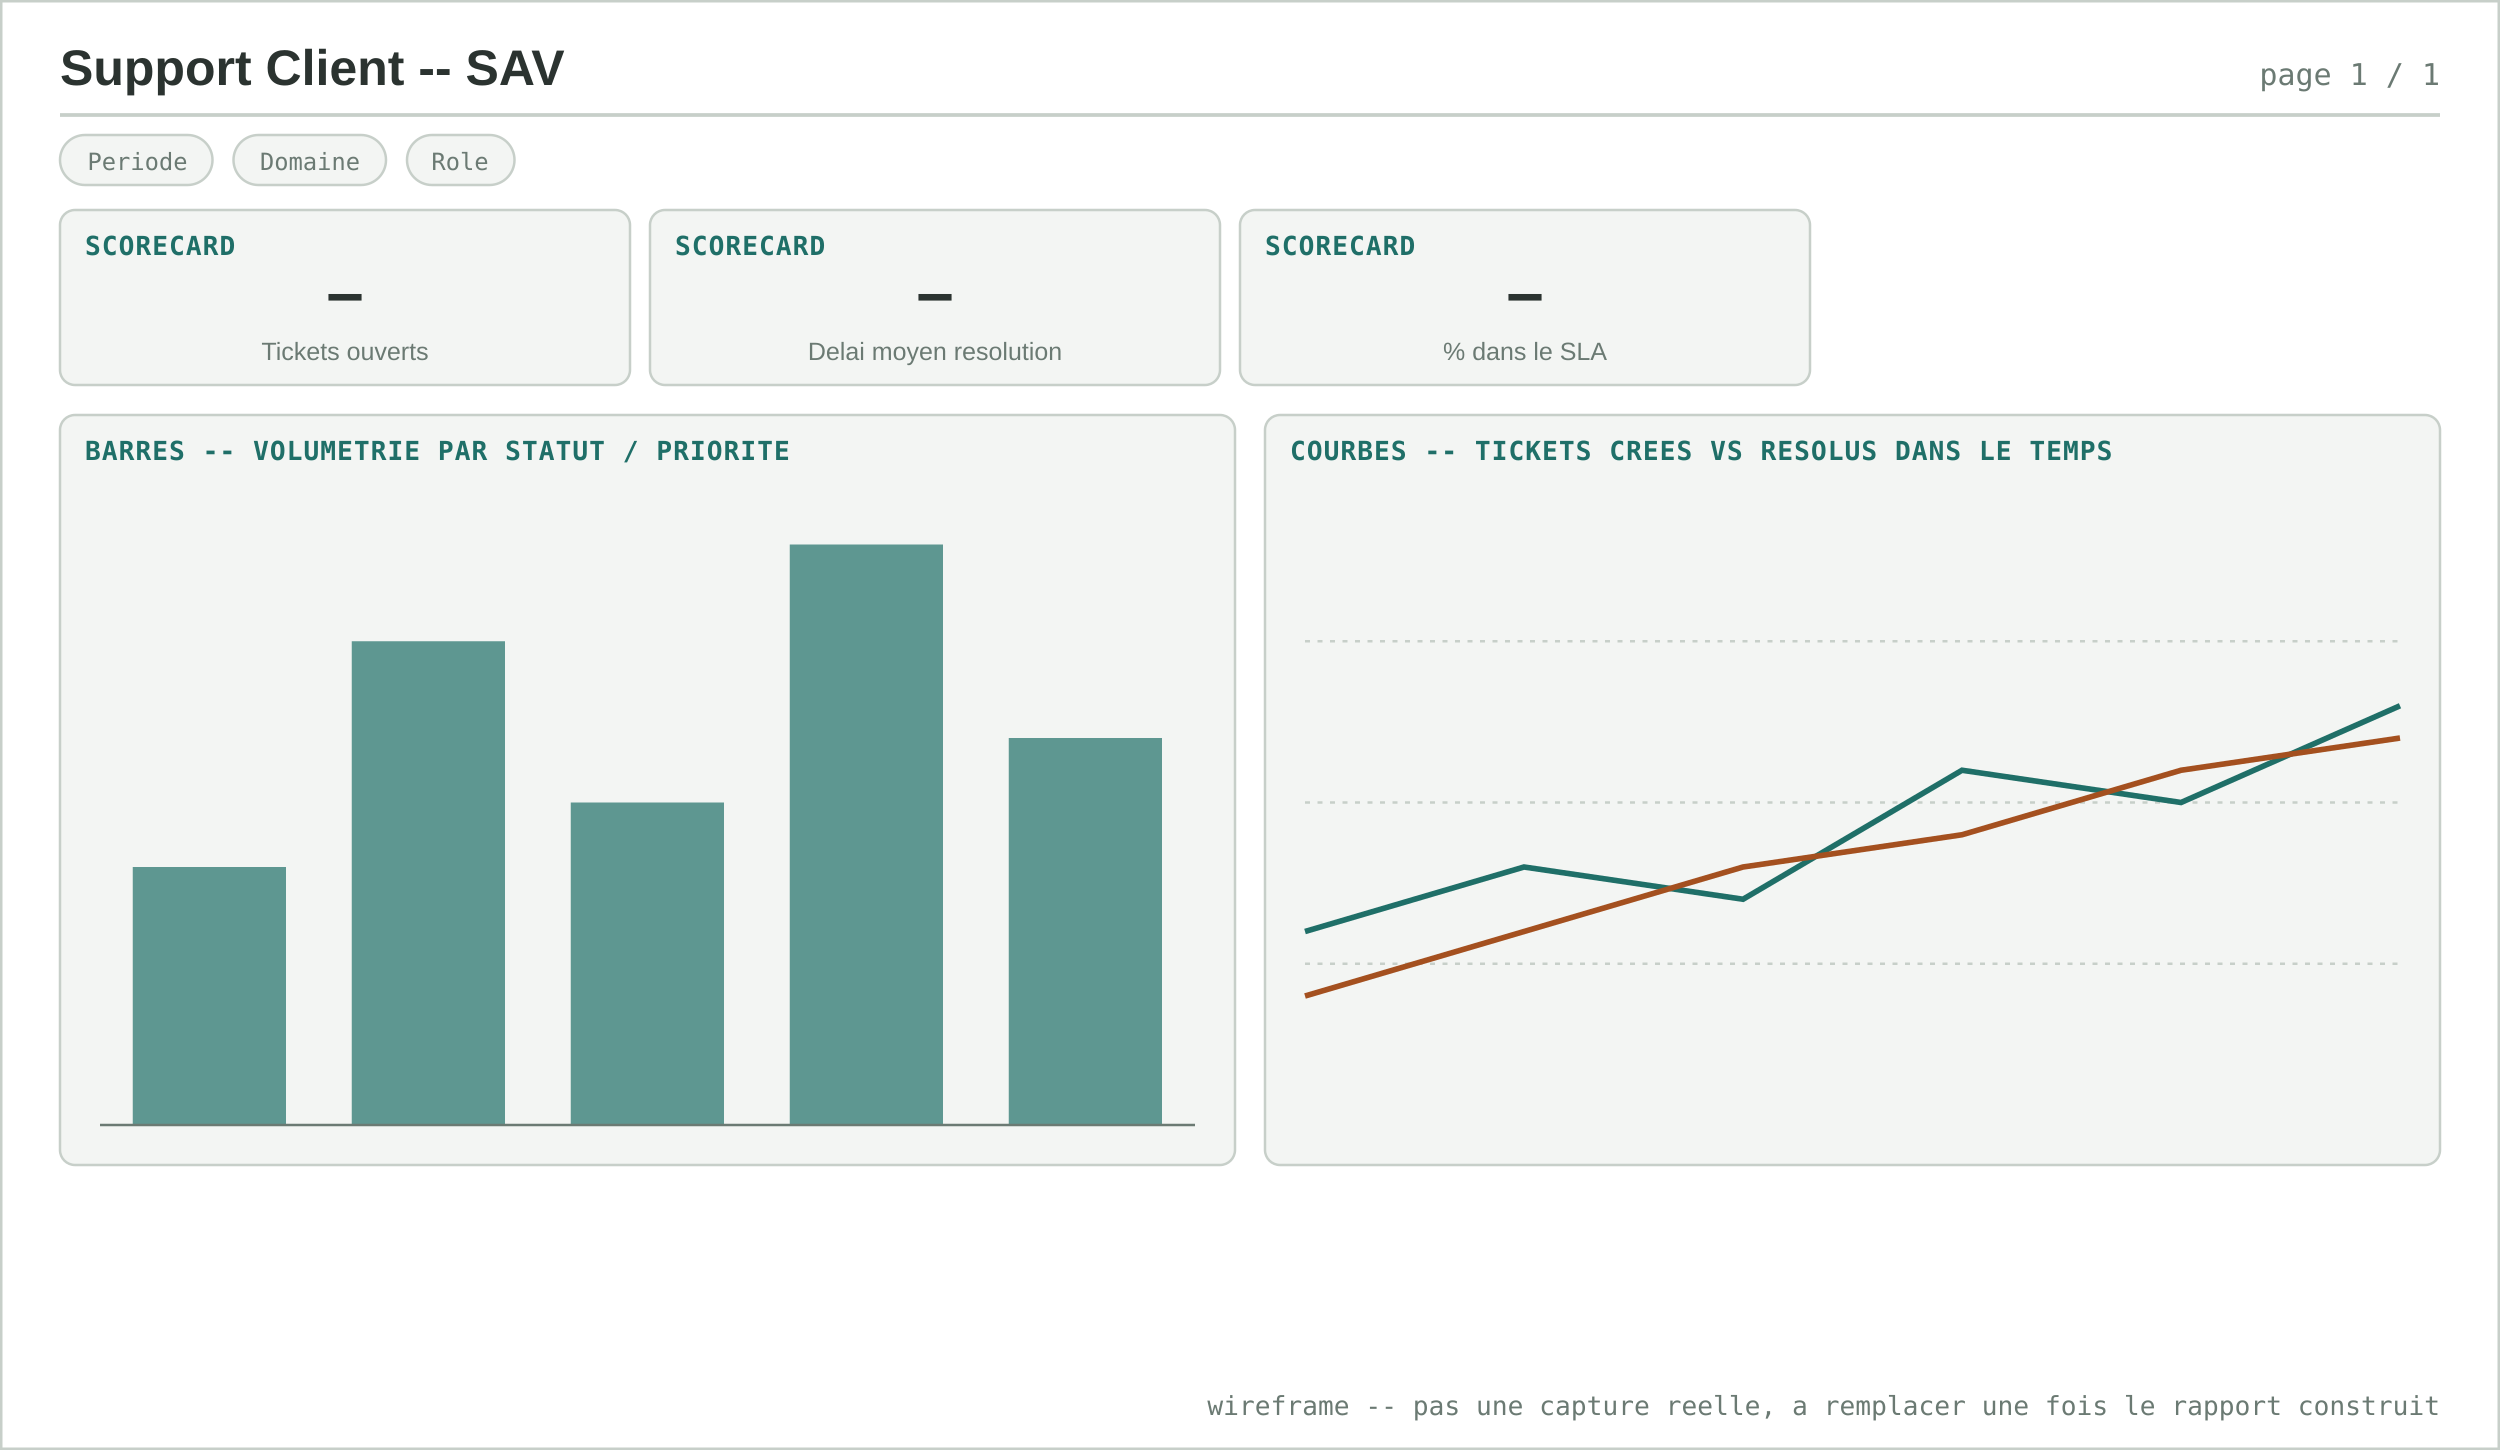
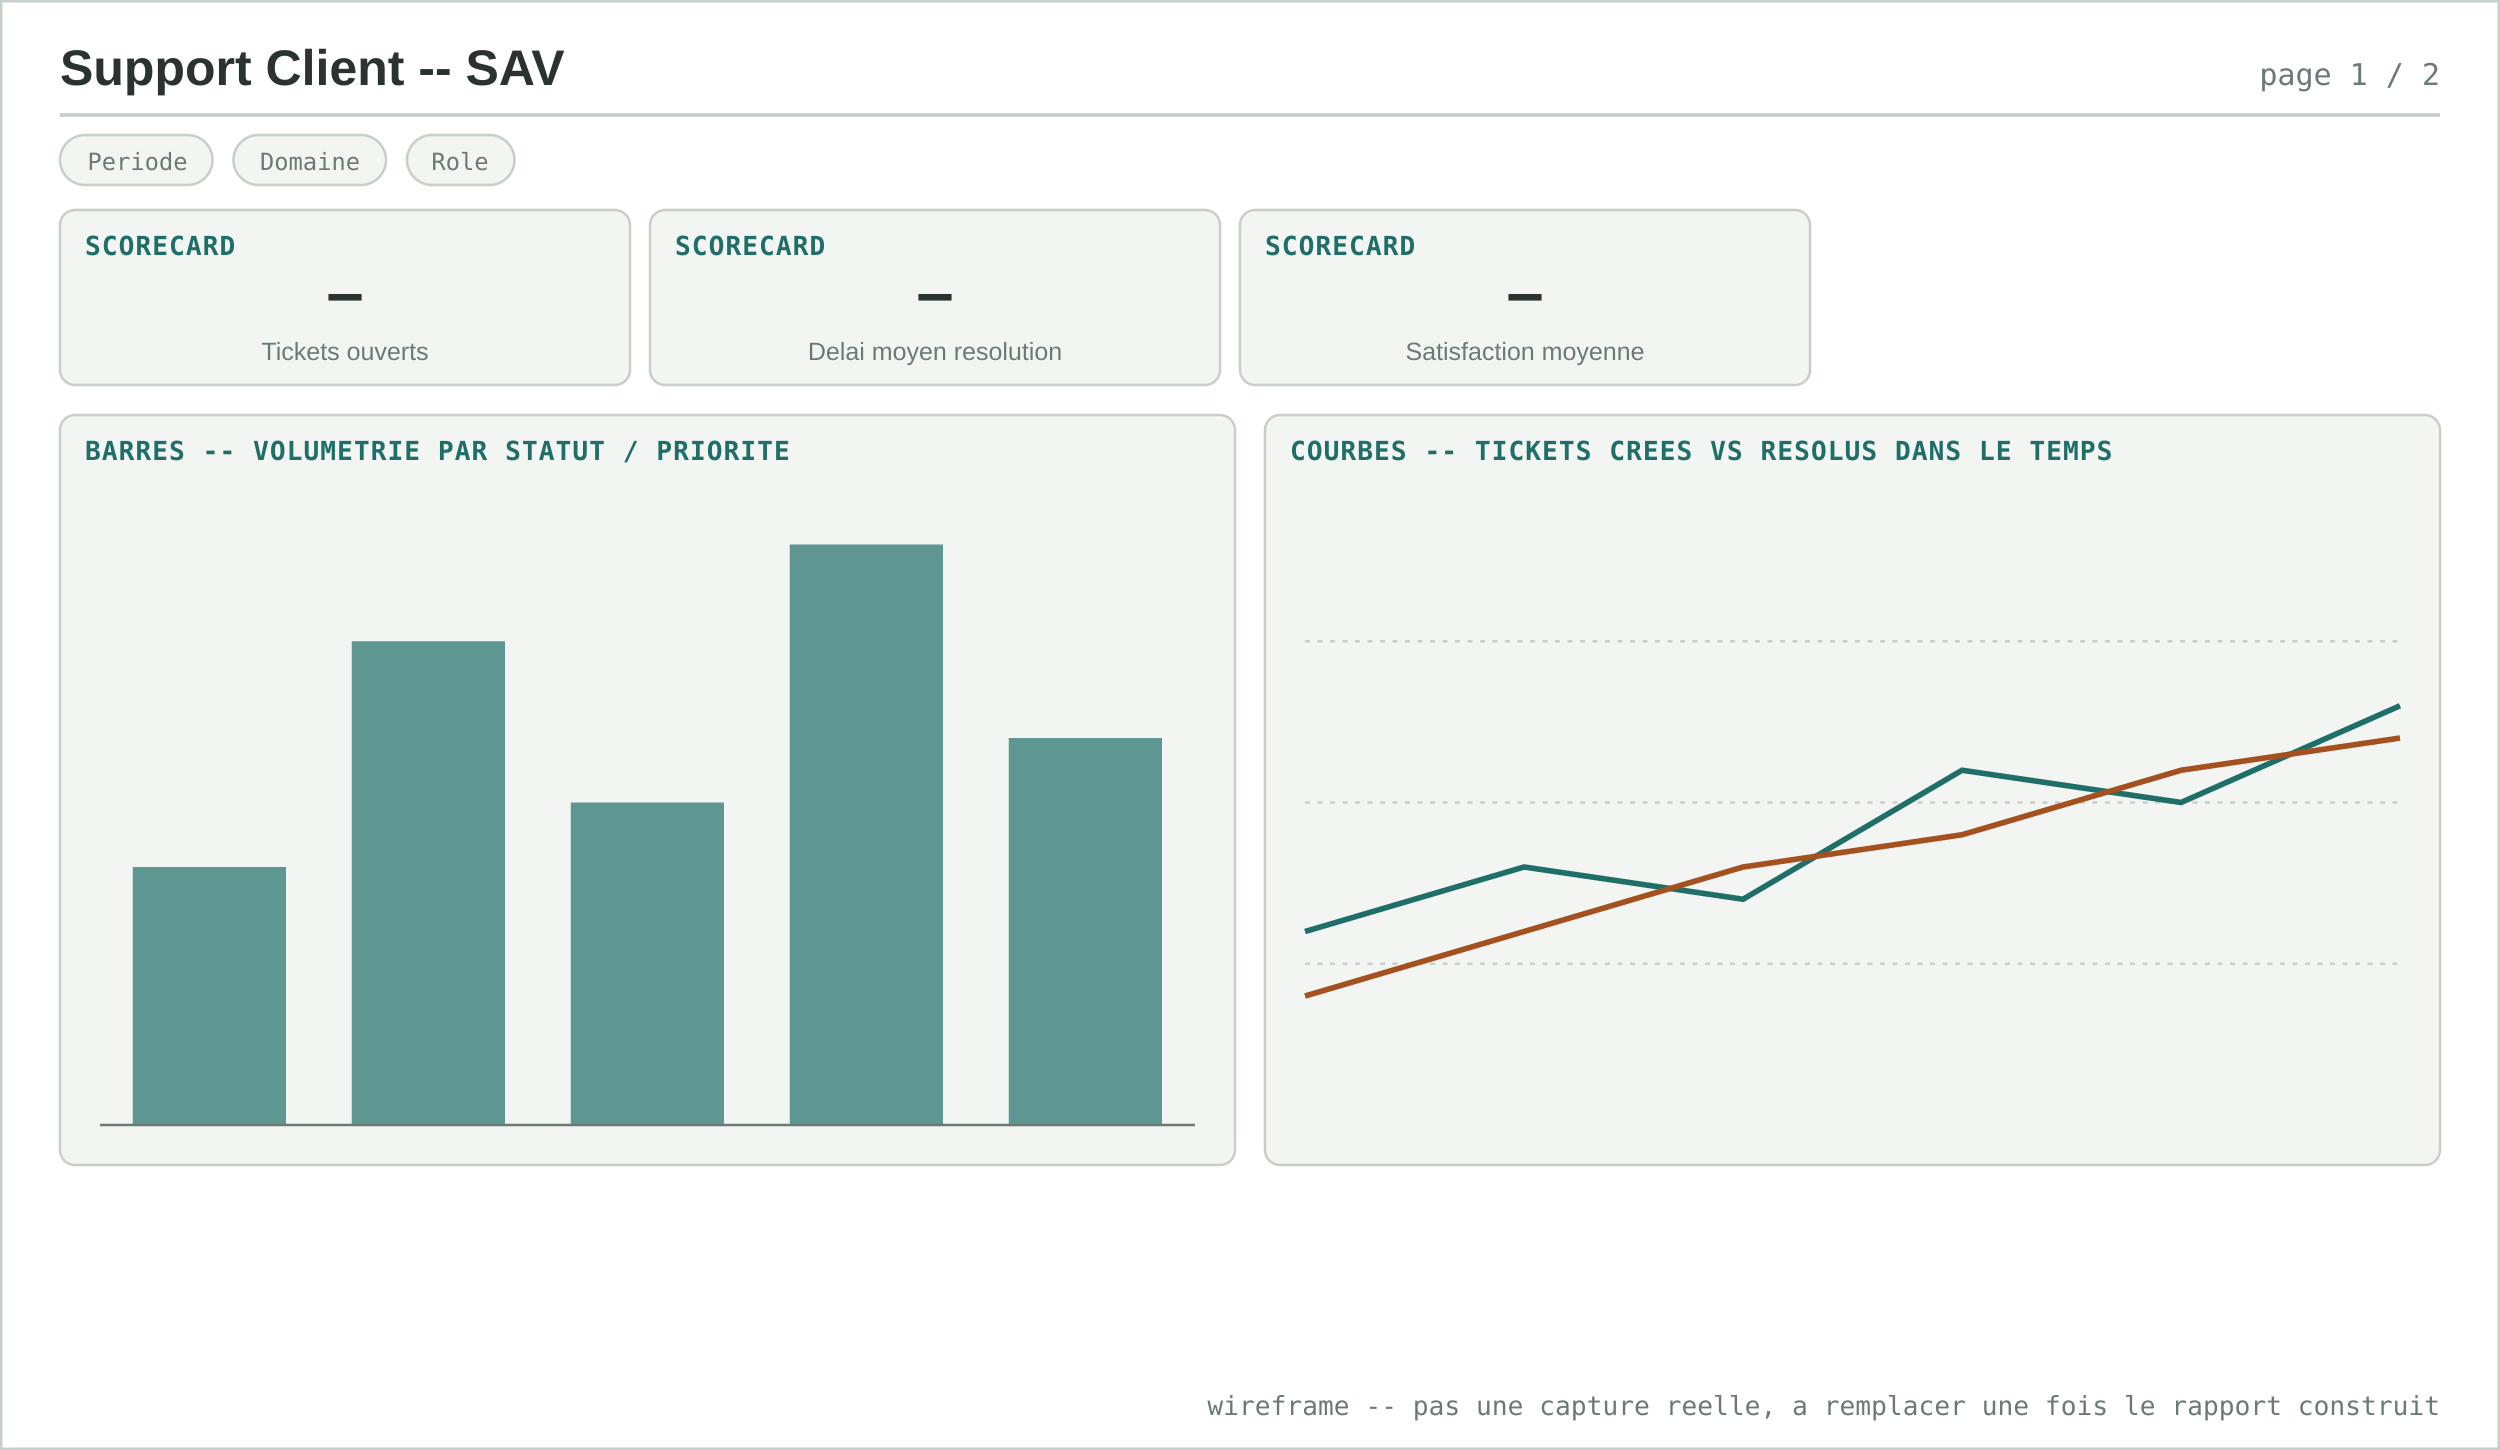
<svg xmlns="http://www.w3.org/2000/svg" viewBox="0 0 1000 580" font-family="IBM Plex Sans, Arial, sans-serif">
  <rect x="0" y="0" width="1000" height="580" fill="#ffffff" />
  <rect x="0.5" y="0.5" width="999" height="579" fill="none" stroke="#c7cfc9" />
  <text x="24" y="34" font-family="IBM Plex Sans, Arial, sans-serif" font-size="20" font-weight="700" fill="#2b3330">Support Client -- SAV</text>
-   <text x="976" y="34" text-anchor="end" font-family="IBM Plex Mono, monospace" font-size="12" fill="#6b7a73">page 1 / 1</text>
+   <text x="976" y="34" text-anchor="end" font-family="IBM Plex Mono, monospace" font-size="12" fill="#6b7a73">page 1 / 2</text>
  <line x1="24" y1="46" x2="976" y2="46" stroke="#c7cfc9" stroke-width="1.5" />
  <text x="976" y="566" text-anchor="end" font-family="IBM Plex Mono, monospace" font-size="10.5" fill="#6b7a73">wireframe -- pas une capture reelle, a remplacer une fois le rapport construit</text>
  <rect x="24" y="54" width="61" height="20" rx="10" fill="#f3f5f3" stroke="#c7cfc9" />
  <text x="55" y="68" text-anchor="middle" font-family="IBM Plex Mono, monospace" font-size="9.5" fill="#6b7a73">Periode</text>
  <rect x="93.4" y="54" width="61" height="20" rx="10" fill="#f3f5f3" stroke="#c7cfc9" />
  <text x="124" y="68" text-anchor="middle" font-family="IBM Plex Mono, monospace" font-size="9.5" fill="#6b7a73">Domaine</text>
  <rect x="162.8" y="54" width="43" height="20" rx="10" fill="#f3f5f3" stroke="#c7cfc9" />
  <text x="184" y="68" text-anchor="middle" font-family="IBM Plex Mono, monospace" font-size="9.5" fill="#6b7a73">Role</text>
  <rect x="24" y="84" width="228" height="70" rx="6" fill="#f3f5f3" stroke="#c7cfc9" />
  <text x="34" y="102" font-family="IBM Plex Mono, monospace" font-size="10.5" font-weight="600" letter-spacing="0.4" fill="#1f6f68">SCORECARD</text>
  <text x="138.0" y="125.0" text-anchor="middle" font-family="IBM Plex Mono, monospace" font-size="22" font-weight="700" fill="#2b3330">—</text>
  <text x="138.0" y="144" text-anchor="middle" font-family="IBM Plex Sans, Arial, sans-serif" font-size="10" fill="#6b7a73">Tickets ouverts</text>
  <rect x="260" y="84" width="228" height="70" rx="6" fill="#f3f5f3" stroke="#c7cfc9" />
  <text x="270" y="102" font-family="IBM Plex Mono, monospace" font-size="10.5" font-weight="600" letter-spacing="0.4" fill="#1f6f68">SCORECARD</text>
  <text x="374.0" y="125.0" text-anchor="middle" font-family="IBM Plex Mono, monospace" font-size="22" font-weight="700" fill="#2b3330">—</text>
  <text x="374.0" y="144" text-anchor="middle" font-family="IBM Plex Sans, Arial, sans-serif" font-size="10" fill="#6b7a73">Delai moyen resolution</text>
  <rect x="496" y="84" width="228" height="70" rx="6" fill="#f3f5f3" stroke="#c7cfc9" />
  <text x="506" y="102" font-family="IBM Plex Mono, monospace" font-size="10.5" font-weight="600" letter-spacing="0.4" fill="#1f6f68">SCORECARD</text>
  <text x="610.0" y="125.0" text-anchor="middle" font-family="IBM Plex Mono, monospace" font-size="22" font-weight="700" fill="#2b3330">—</text>
-   <text x="610.0" y="144" text-anchor="middle" font-family="IBM Plex Sans, Arial, sans-serif" font-size="10" fill="#6b7a73">% dans le SLA</text>
+   <text x="610.0" y="144" text-anchor="middle" font-family="IBM Plex Sans, Arial, sans-serif" font-size="10" fill="#6b7a73">Satisfaction moyenne</text>
  <rect x="24" y="166" width="470" height="300" rx="6" fill="#f3f5f3" stroke="#c7cfc9" />
  <text x="34" y="184" font-family="IBM Plex Mono, monospace" font-size="10.5" font-weight="600" letter-spacing="0.4" fill="#1f6f68">BARRES -- VOLUMETRIE PAR STATUT / PRIORITE</text>
  <rect x="53.1" y="346.8" width="61.3" height="103.2" fill="#1f6f68" opacity="0.7" />
  <rect x="140.7" y="256.5" width="61.3" height="193.5" fill="#1f6f68" opacity="0.7" />
  <rect x="228.3" y="321.0" width="61.3" height="129.0" fill="#1f6f68" opacity="0.7" />
  <rect x="315.9" y="217.8" width="61.3" height="232.2" fill="#1f6f68" opacity="0.7" />
  <rect x="403.5" y="295.2" width="61.3" height="154.8" fill="#1f6f68" opacity="0.7" />
  <line x1="40" y1="450" x2="478" y2="450" stroke="#6b7a73" />
  <rect x="506" y="166" width="470" height="300" rx="6" fill="#f3f5f3" stroke="#c7cfc9" />
  <text x="516" y="184" font-family="IBM Plex Mono, monospace" font-size="10.5" font-weight="600" letter-spacing="0.4" fill="#1f6f68">COURBES -- TICKETS CREES VS RESOLUS DANS LE TEMPS</text>
  <line x1="522" y1="385.5" x2="960" y2="385.5" stroke="#c7cfc9" stroke-dasharray="2 3" />
  <line x1="522" y1="321.0" x2="960" y2="321.0" stroke="#c7cfc9" stroke-dasharray="2 3" />
  <line x1="522" y1="256.5" x2="960" y2="256.5" stroke="#c7cfc9" stroke-dasharray="2 3" />
  <polyline points="522.0,372.6 609.6,346.8 697.2,359.7 784.8,308.1 872.4,321.0 960.0,282.3" fill="none" stroke="#1f6f68" stroke-width="2.25" />
  <polyline points="522.0,398.4 609.6,372.6 697.2,346.8 784.8,333.9 872.4,308.1 960.0,295.2" fill="none" stroke="#a4501f" stroke-width="2.25" />
</svg>
